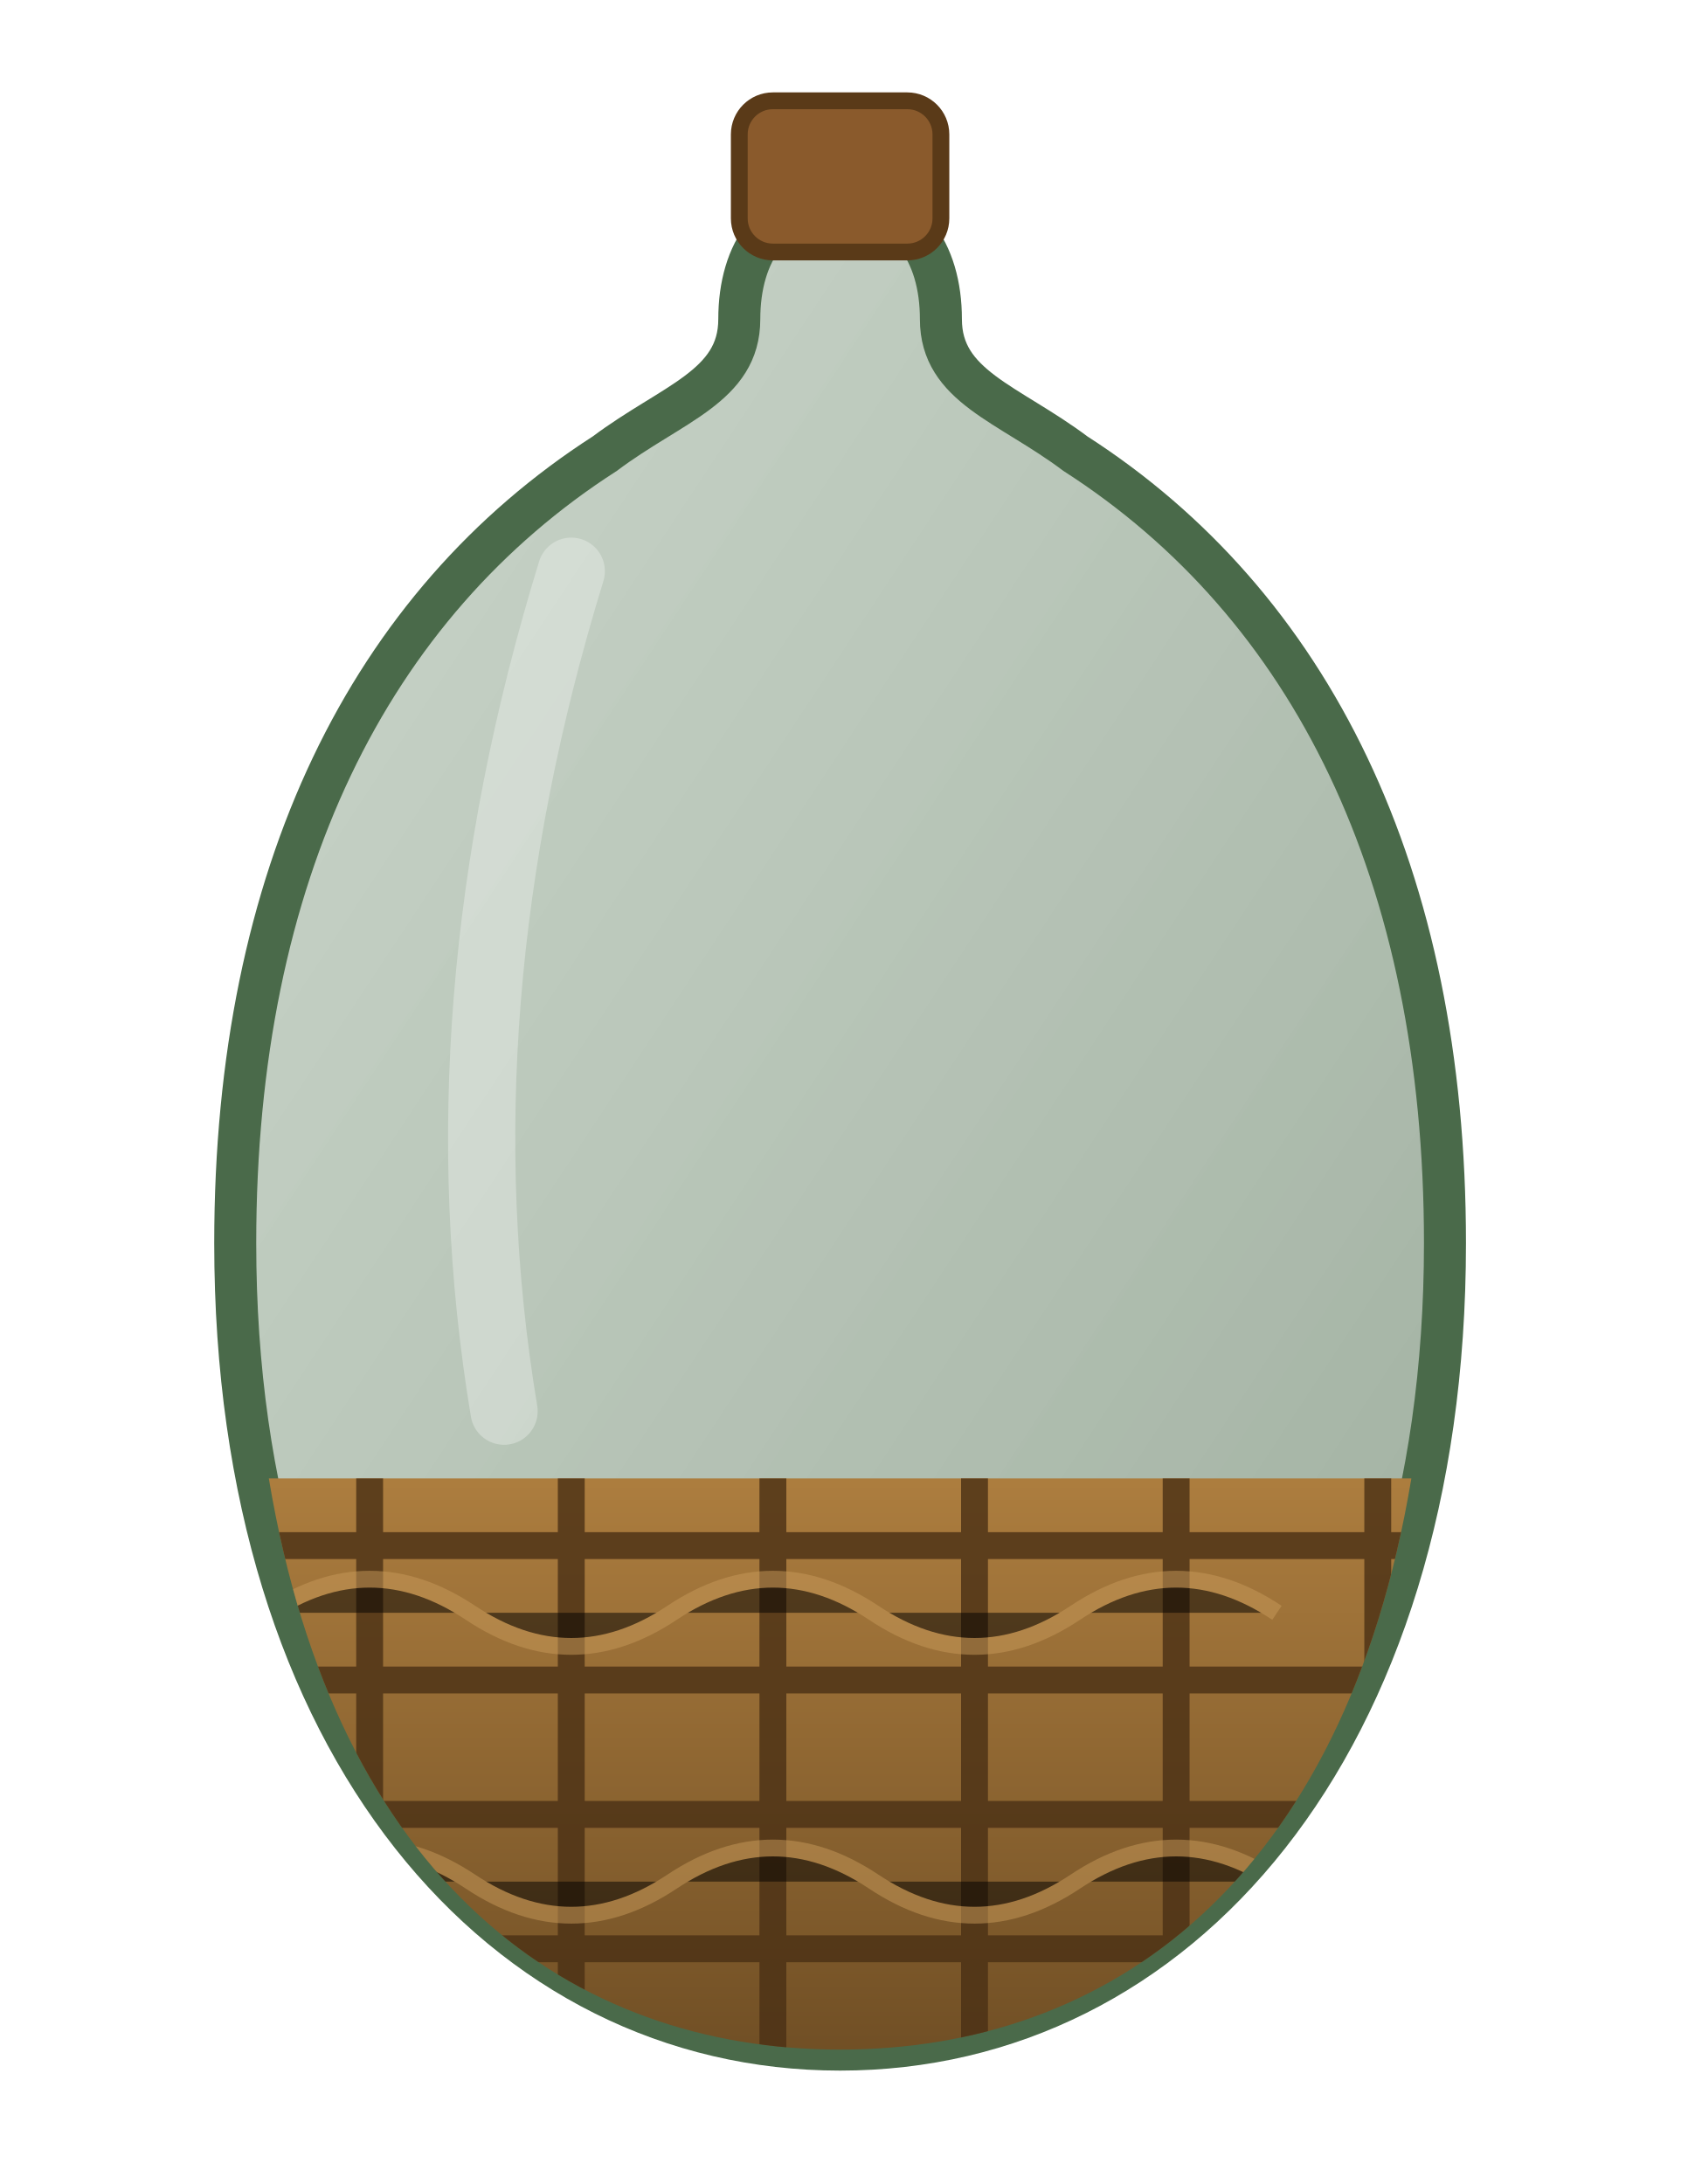
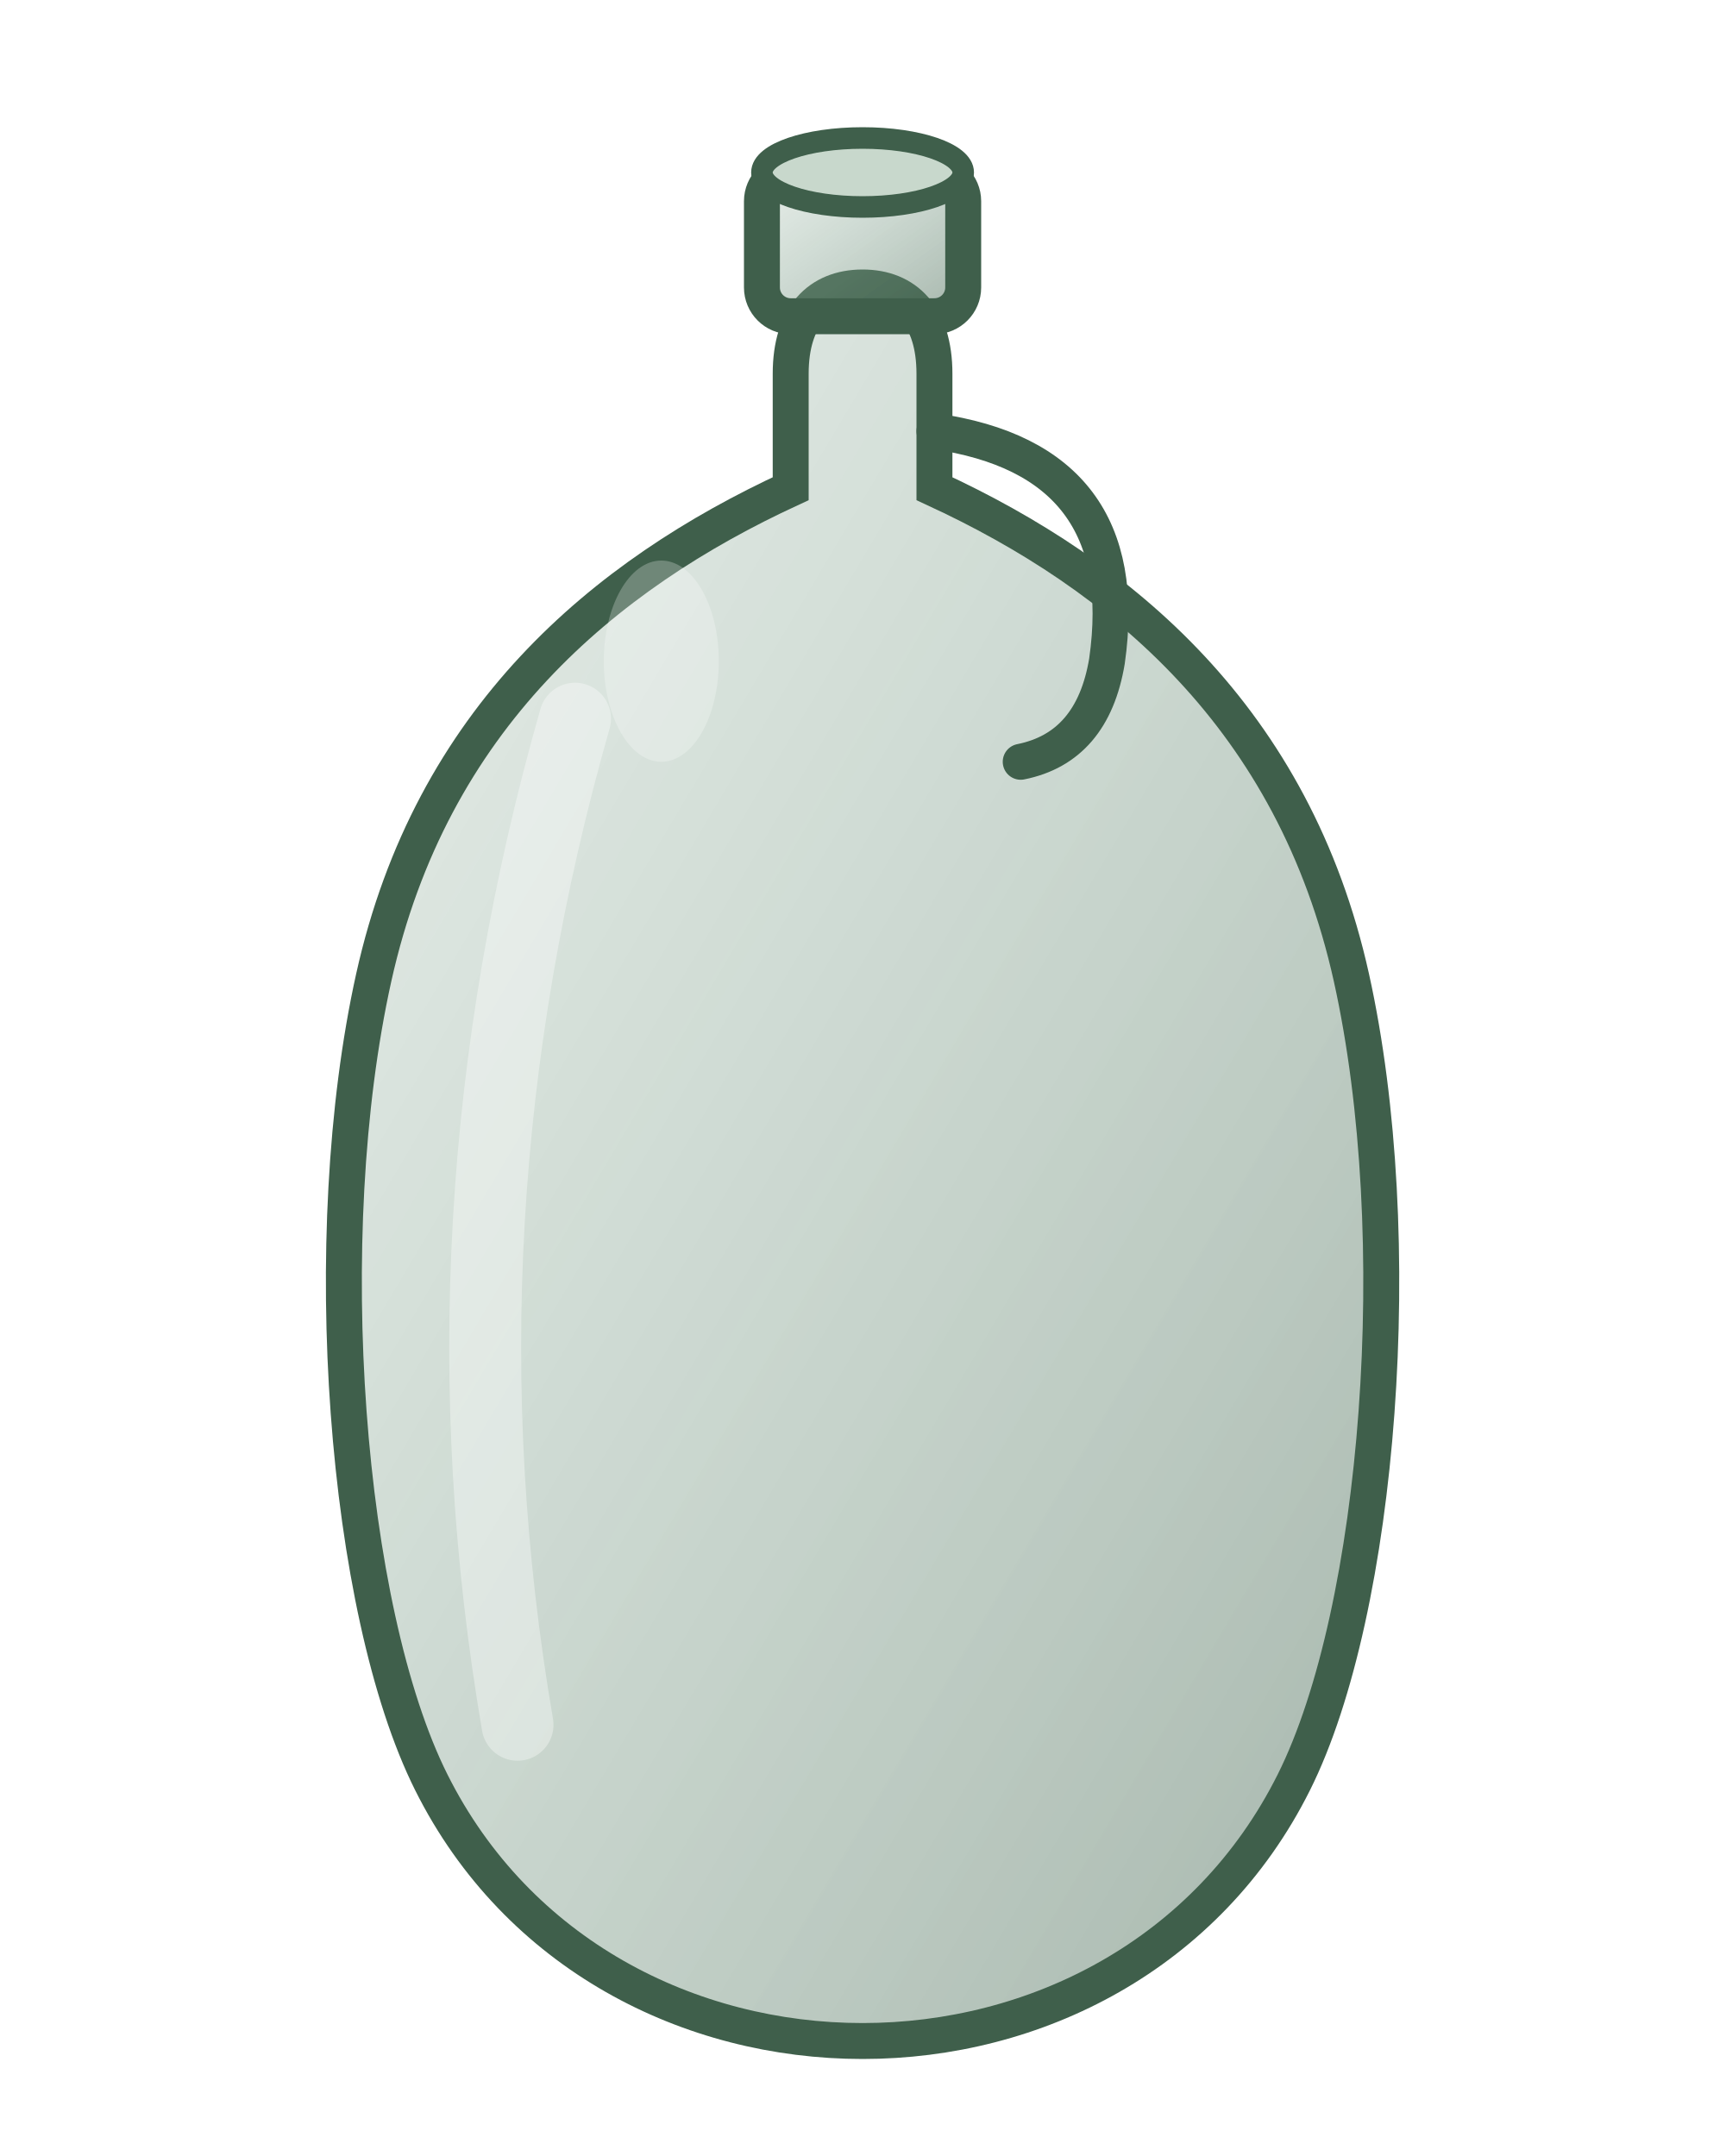
- <svg xmlns="http://www.w3.org/2000/svg" viewBox="0 0 100 130">
+ <svg xmlns="http://www.w3.org/2000/svg" viewBox="0 0 120 150">
  <defs>
    <linearGradient id="glass" x1="0" y1="0" x2="1" y2="1">
-       <stop offset="0" stop-color="#6b8a6b" stop-opacity=".35" />
-       <stop offset="1" stop-color="#3a5a3a" stop-opacity=".5" />
+       <stop offset="0" stop-color="#a8c0b0" stop-opacity=".28" />
+       <stop offset=".5" stop-color="#7a9a86" stop-opacity=".4" />
+       <stop offset="1" stop-color="#4a6a56" stop-opacity=".5" />
    </linearGradient>
-     <linearGradient id="wick" x1="0" y1="0" x2="0" y2="1">
-       <stop offset="0" stop-color="#b08040" />
-       <stop offset="1" stop-color="#6a4a22" />
-     </linearGradient>
+     <clipPath id="body">
+       <path d="M60 20                C57 20 55 22 55 26 L55 34                C42 40 30 50 26 68                C22 86 24 112 30 124                C36 136 48 142 60 142                C72 142 84 136 90 124                C96 112 98 86 94 68                C90 50 78 40 65 34 L65 26                C65 22 63 20 60 20 Z" />
+     </clipPath>
  </defs>
-   <path d="M50 12            C46 12 44 15 44 19            C44 23 40 24 36 27            C22 36 14 52 14 74            C14 104 30 122 50 122            C70 122 86 104 86 74            C86 52 78 36 64 27            C60 24 56 23 56 19            C56 15 54 12 50 12 Z" fill="url(#glass)" stroke="#4a6a4a" stroke-width="2.5" />
-   <clipPath id="bot">
-     <path d="M16 88 C20 112 34 122 50 122 C66 122 80 112 84 88 Z" />
-   </clipPath>
-   <g clip-path="url(#bot)">
-     <rect x="10" y="86" width="80" height="40" fill="url(#wick)" />
-     <g stroke="#4a2f14" stroke-width="1.6" opacity=".8">
-       <path d="M10 92 h80 M10 100 h80 M10 108 h80 M10 116 h80" />
-       <path d="M22 86 v40 M34 86 v40 M46 86 v40 M58 86 v40 M70 86 v40 M82 86 v40" />
-     </g>
-     <g stroke="#c89a5a" stroke-width="1" opacity=".5">
-       <path d="M16 96 q6 -4 12 0 t12 0 t12 0 t12 0 t12 0" />
-       <path d="M16 112 q6 -4 12 0 t12 0 t12 0 t12 0 t12 0" />
-     </g>
-   </g>
-   <rect x="44" y="6" width="12" height="9" rx="2" fill="#8a5a2c" stroke="#5a3a18" />
-   <path d="M34 34 Q26 60 30 84" stroke="rgba(255,255,255,.3)" stroke-width="4" fill="none" stroke-linecap="round" />
+   <path d="M60 20            C57 20 55 22 55 26 L55 34            C42 40 30 50 26 68            C22 86 24 112 30 124            C36 136 48 142 60 142            C72 142 84 136 90 124            C96 112 98 86 94 68            C90 50 78 40 65 34 L65 26            C65 22 63 20 60 20 Z" fill="url(#glass)" stroke="#3f5f4b" stroke-width="2.5" />
+   <path d="M65 30 q14 2 12 16 q-1 6 -6 7" fill="none" stroke="#3f5f4b" stroke-width="2.5" stroke-linecap="round" />
+   <rect x="53" y="12" width="14" height="10" rx="2" fill="url(#glass)" stroke="#3f5f4b" stroke-width="2.5" />
+   <ellipse cx="60" cy="12" rx="7" ry="2.4" fill="#c8d8cc" stroke="#3f5f4b" stroke-width="1.5" />
+   <path d="M40 50 Q30 85 36 120" stroke="rgba(255,255,255,.35)" stroke-width="5" fill="none" stroke-linecap="round" />
+   <ellipse cx="46" cy="46" rx="4" ry="7" fill="rgba(255,255,255,.25)" />
</svg>
